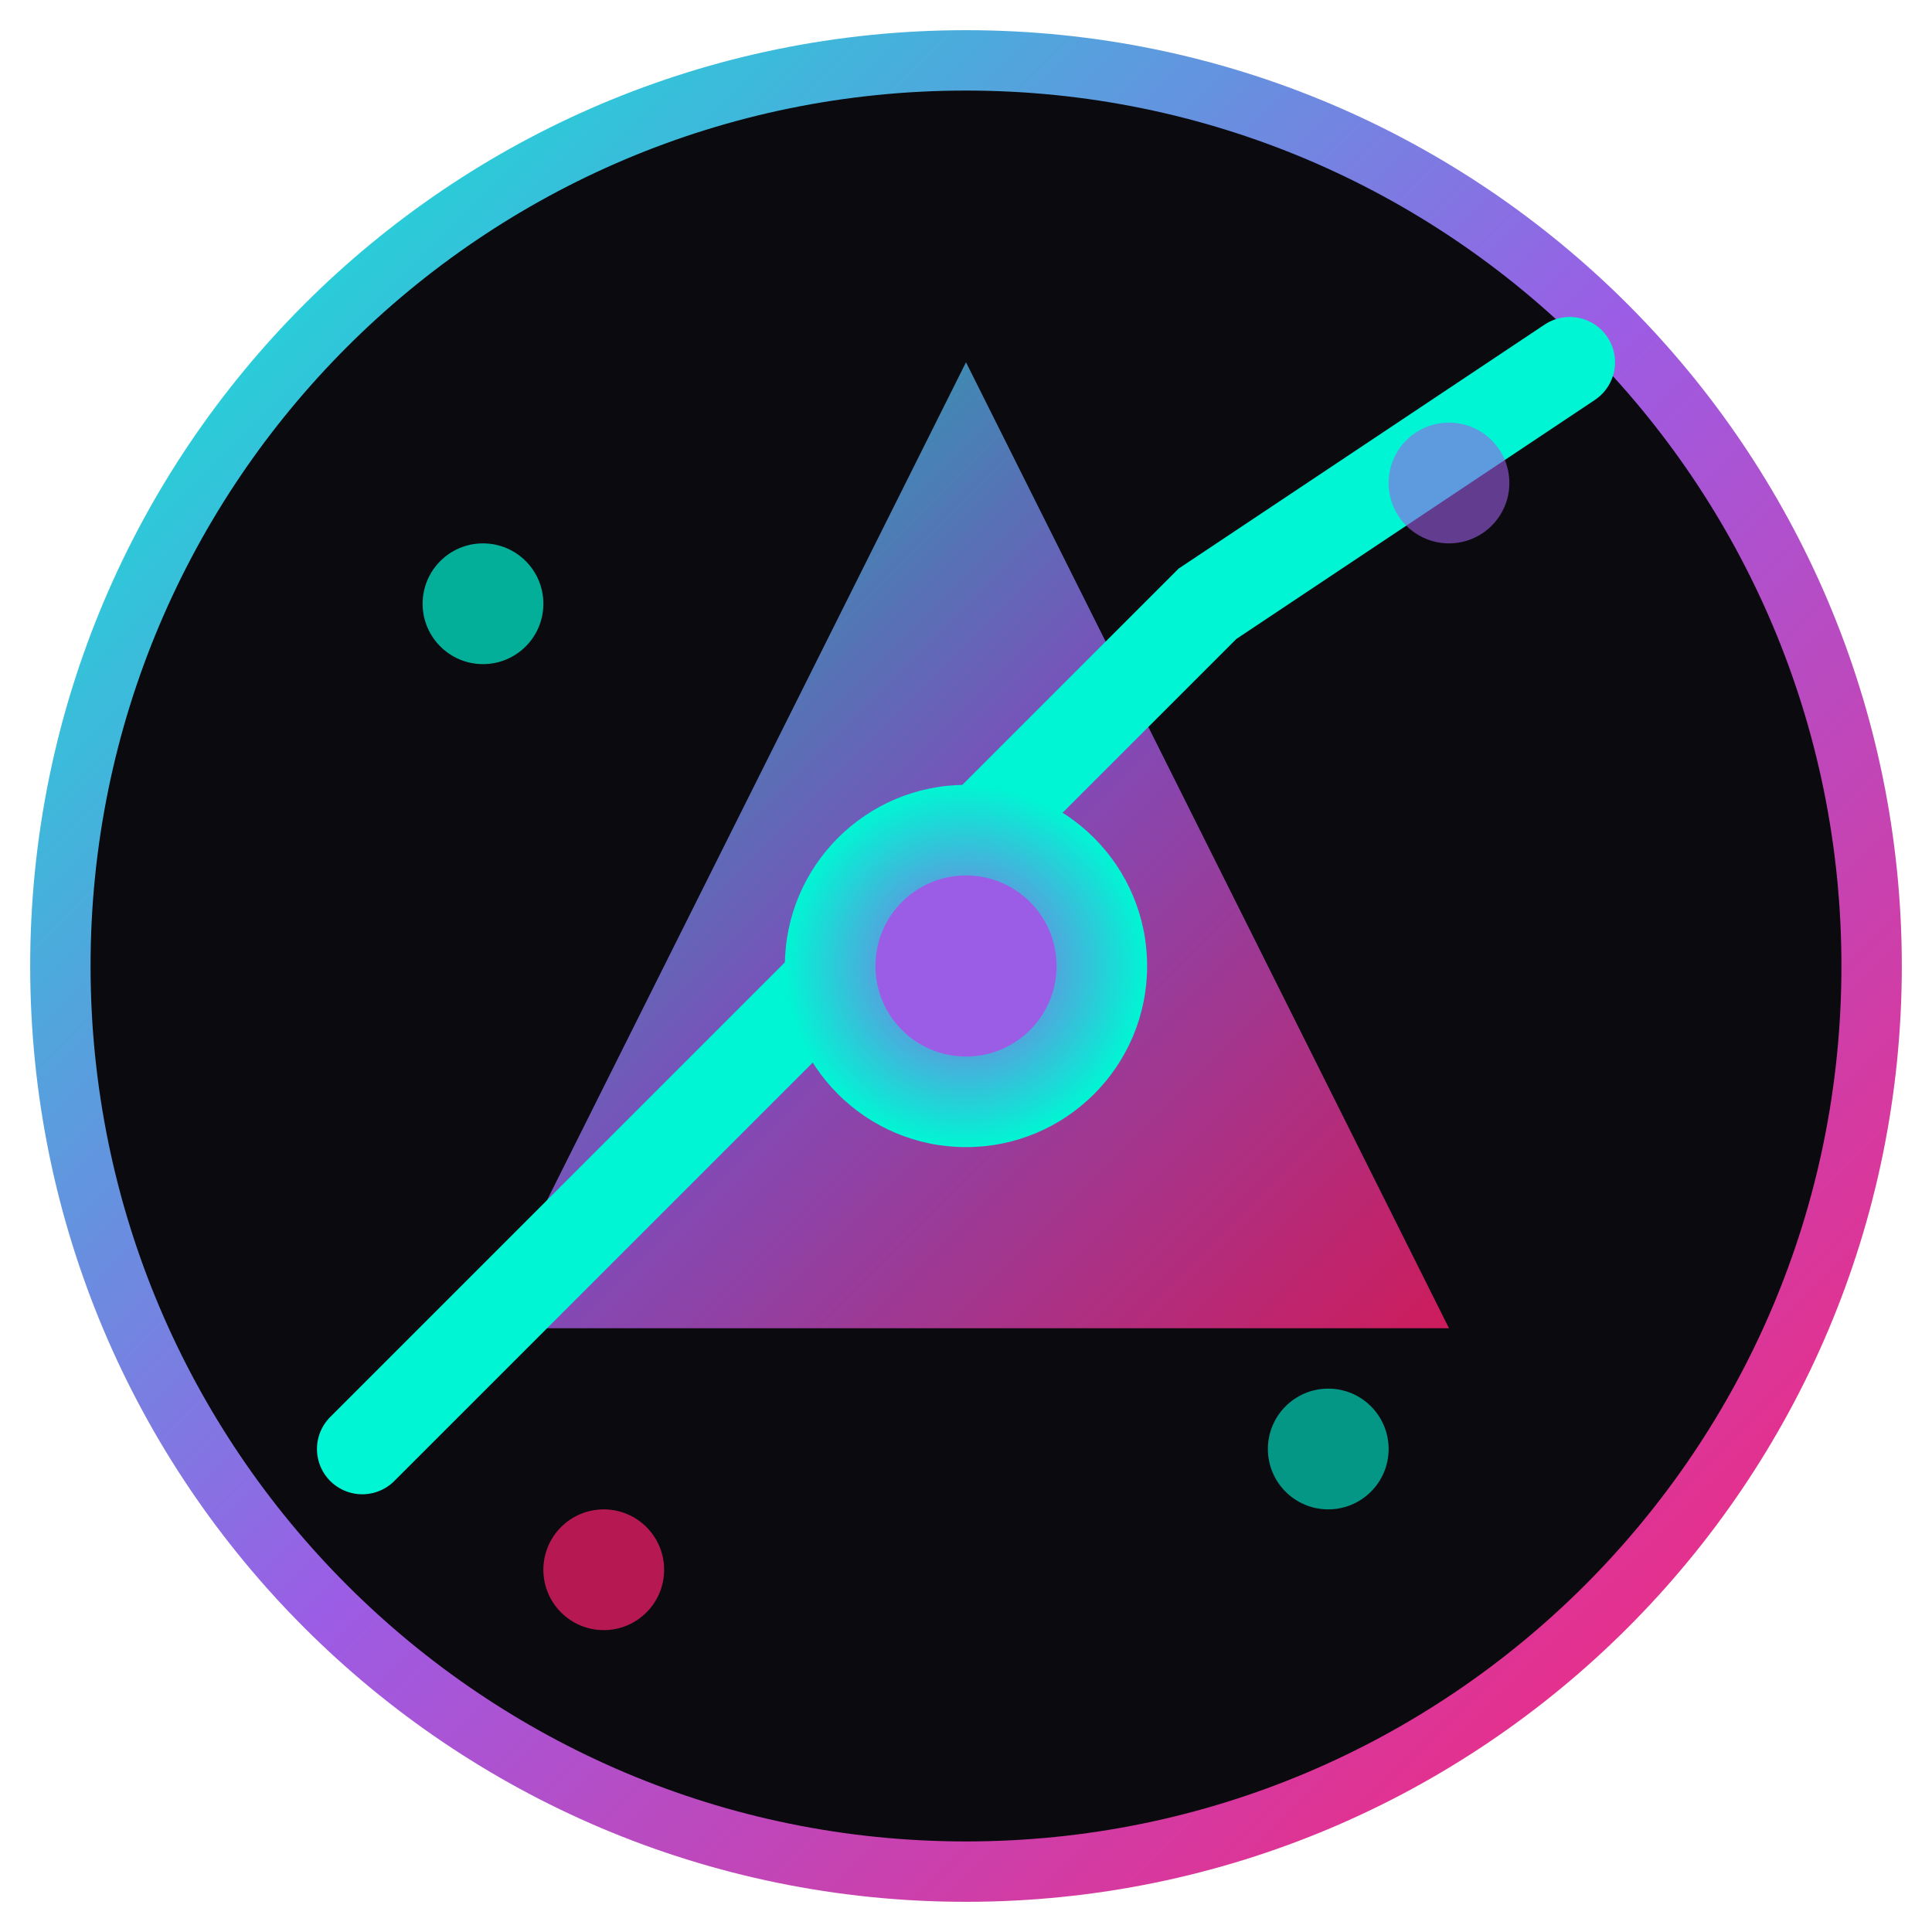
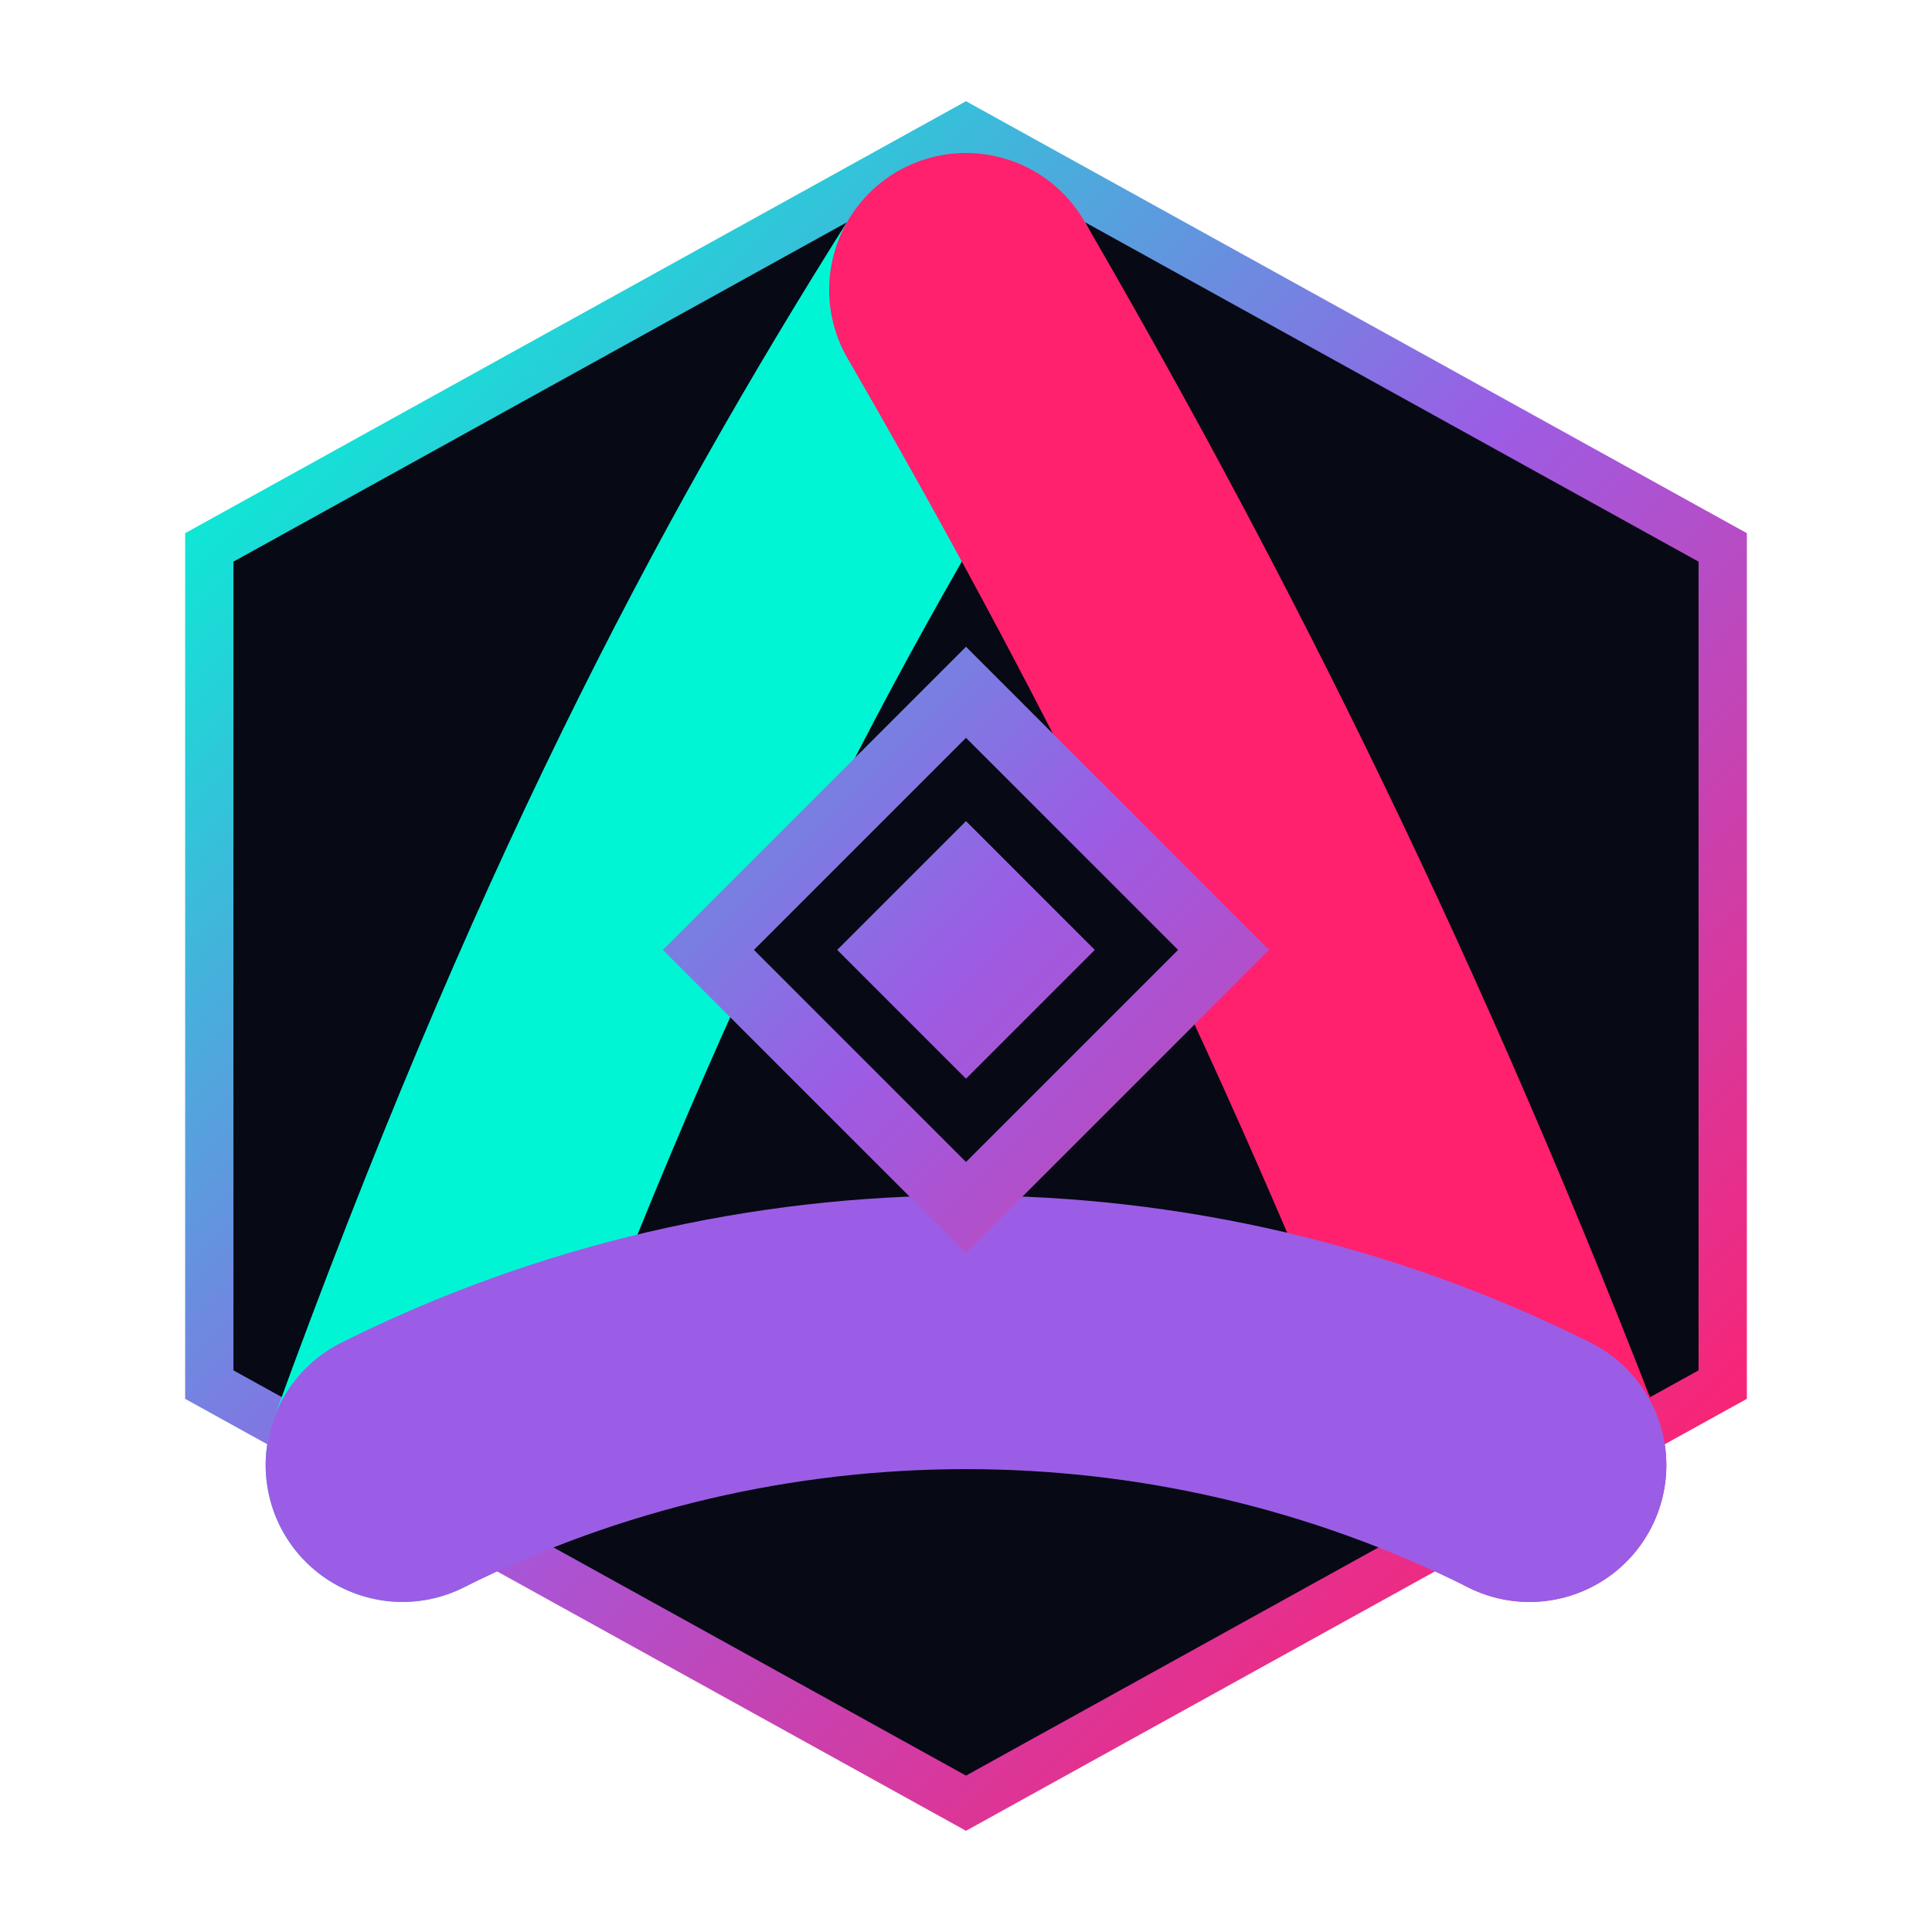
- <svg xmlns="http://www.w3.org/2000/svg" width="128" height="128" viewBox="0 0 32 32" fill="none">
+ <svg xmlns="http://www.w3.org/2000/svg" width="128" height="128" viewBox="0 0 120 120" fill="none">
  <defs>
-     <linearGradient id="faviconGradient" x1="0%" y1="0%" x2="100%" y2="100%">
-       <stop offset="0%" stop-color="#00f5d4" />
-       <stop offset="50%" stop-color="#9b5de5" />
-       <stop offset="100%" stop-color="#ff206e" />
+     <linearGradient id="ring" x1="18" y1="19" x2="100" y2="101" gradientUnits="userSpaceOnUse">
+       <stop stop-color="#00f5d4" />
+       <stop offset="0.5" stop-color="#9b5de5" />
+       <stop offset="1" stop-color="#ff206e" />
    </linearGradient>
-     <radialGradient id="coreGlow" cx="50%" cy="50%" r="50%">
-       <stop offset="0%" stop-color="#9b5de5" />
-       <stop offset="100%" stop-color="#00f5d4" />
-     </radialGradient>
  </defs>
-   <circle cx="16" cy="16" r="15" fill="#0a0a0f" stroke="url(#faviconGradient)" stroke-width="1" />
-   <path d="M16 6 L8 22 L24 22 Z" fill="url(#faviconGradient)" opacity="0.8" />
-   <path d="M6 24 L12 18 L16 14 L20 10 L26 6" stroke="#00f5d4" stroke-width="1.5" fill="none" stroke-linecap="round" />
-   <circle cx="8" cy="10" r="1" fill="#00f5d4" opacity="0.7" />
-   <circle cx="24" cy="8" r="1" fill="#9b5de5" opacity="0.6" />
-   <circle cx="10" cy="26" r="1" fill="#ff206e" opacity="0.7" />
-   <circle cx="22" cy="24" r="1" fill="#00f5d4" opacity="0.6" />
-   <circle cx="16" cy="16" r="3" fill="url(#coreGlow)" />
-   <circle cx="16" cy="16" r="1.5" fill="#9b5de5" />
+   <path d="M60 8 L107 34 V86 L60 112 L13 86 V34 Z" fill="#070914" stroke="url(#ring)" stroke-width="3" />
+   <path d="M60 18 C48 37 37 58 25 91" stroke="#00f5d4" stroke-width="17" stroke-linecap="round" />
+   <path d="M60 18 C71 37 83 60 95 91" stroke="#ff206e" stroke-width="17" stroke-linecap="round" />
+   <path d="M25 91 C47 80 73 80 95 91" stroke="#9b5de5" stroke-width="17" stroke-linecap="round" />
+   <path d="M60 43 L76 59 L60 75 L44 59 Z" fill="#070914" stroke="url(#ring)" stroke-width="4" />
+   <path d="M60 51 L68 59 L60 67 L52 59 Z" fill="url(#ring)" />
</svg>
